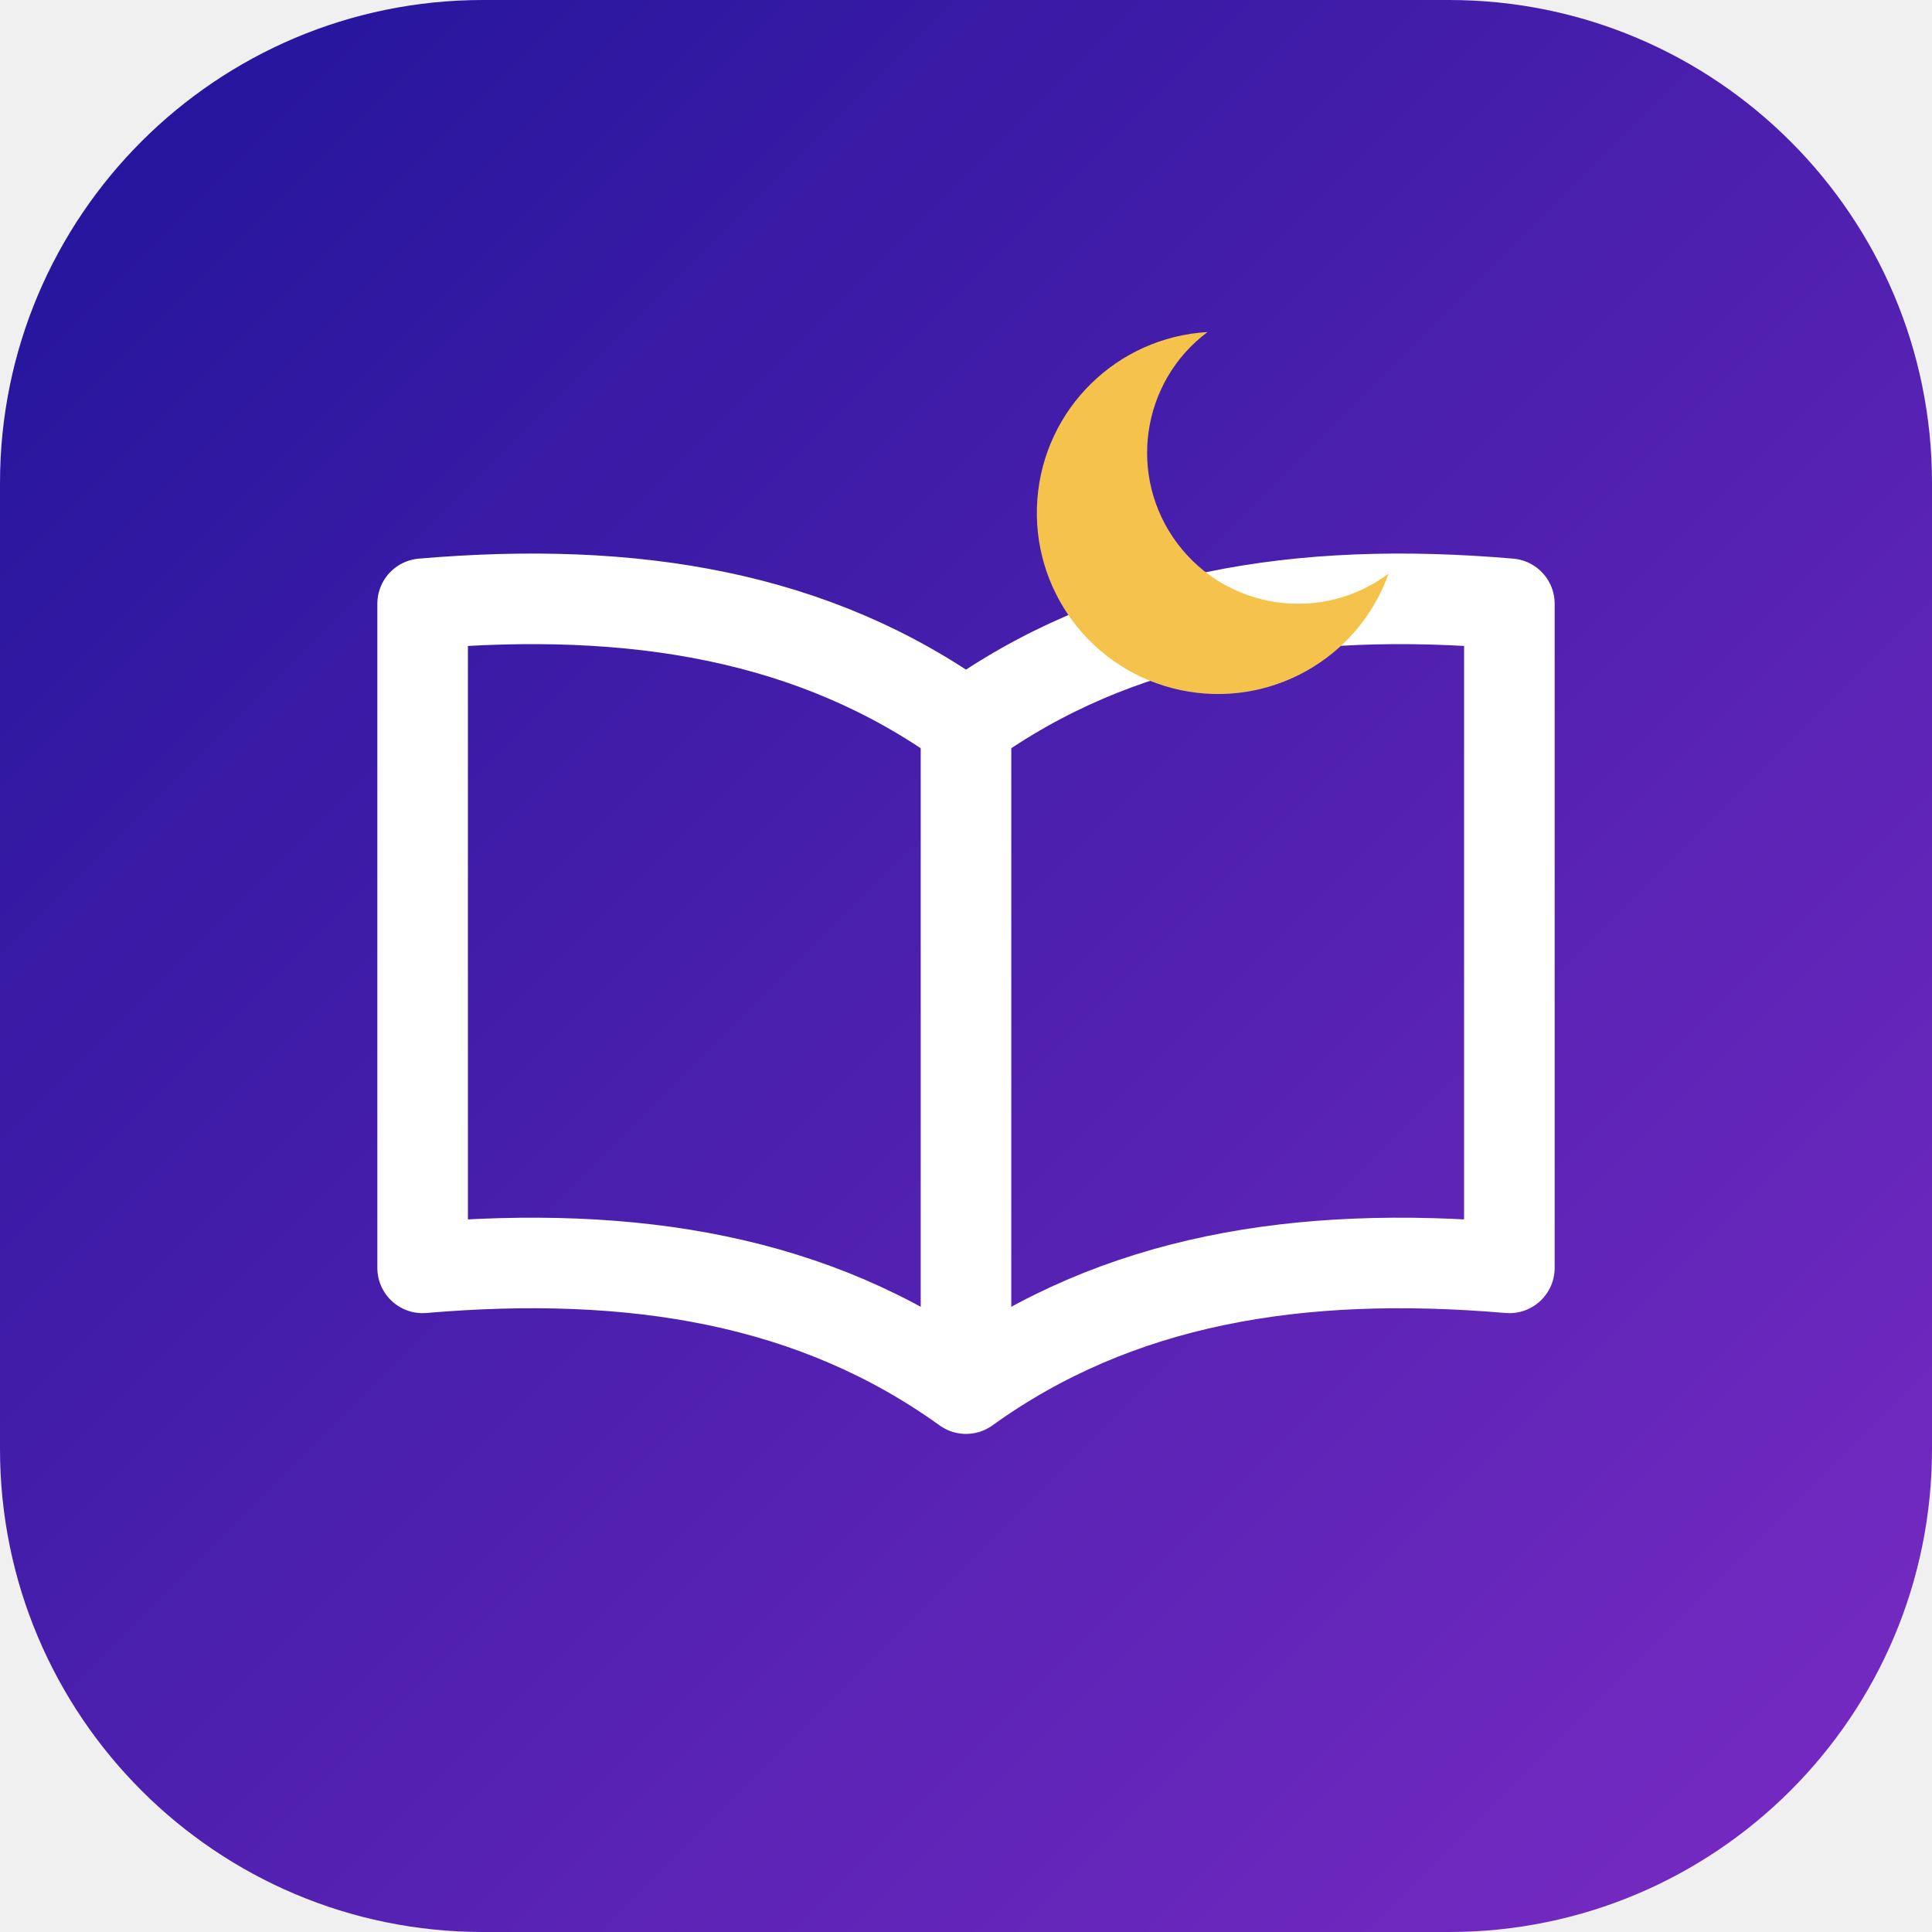
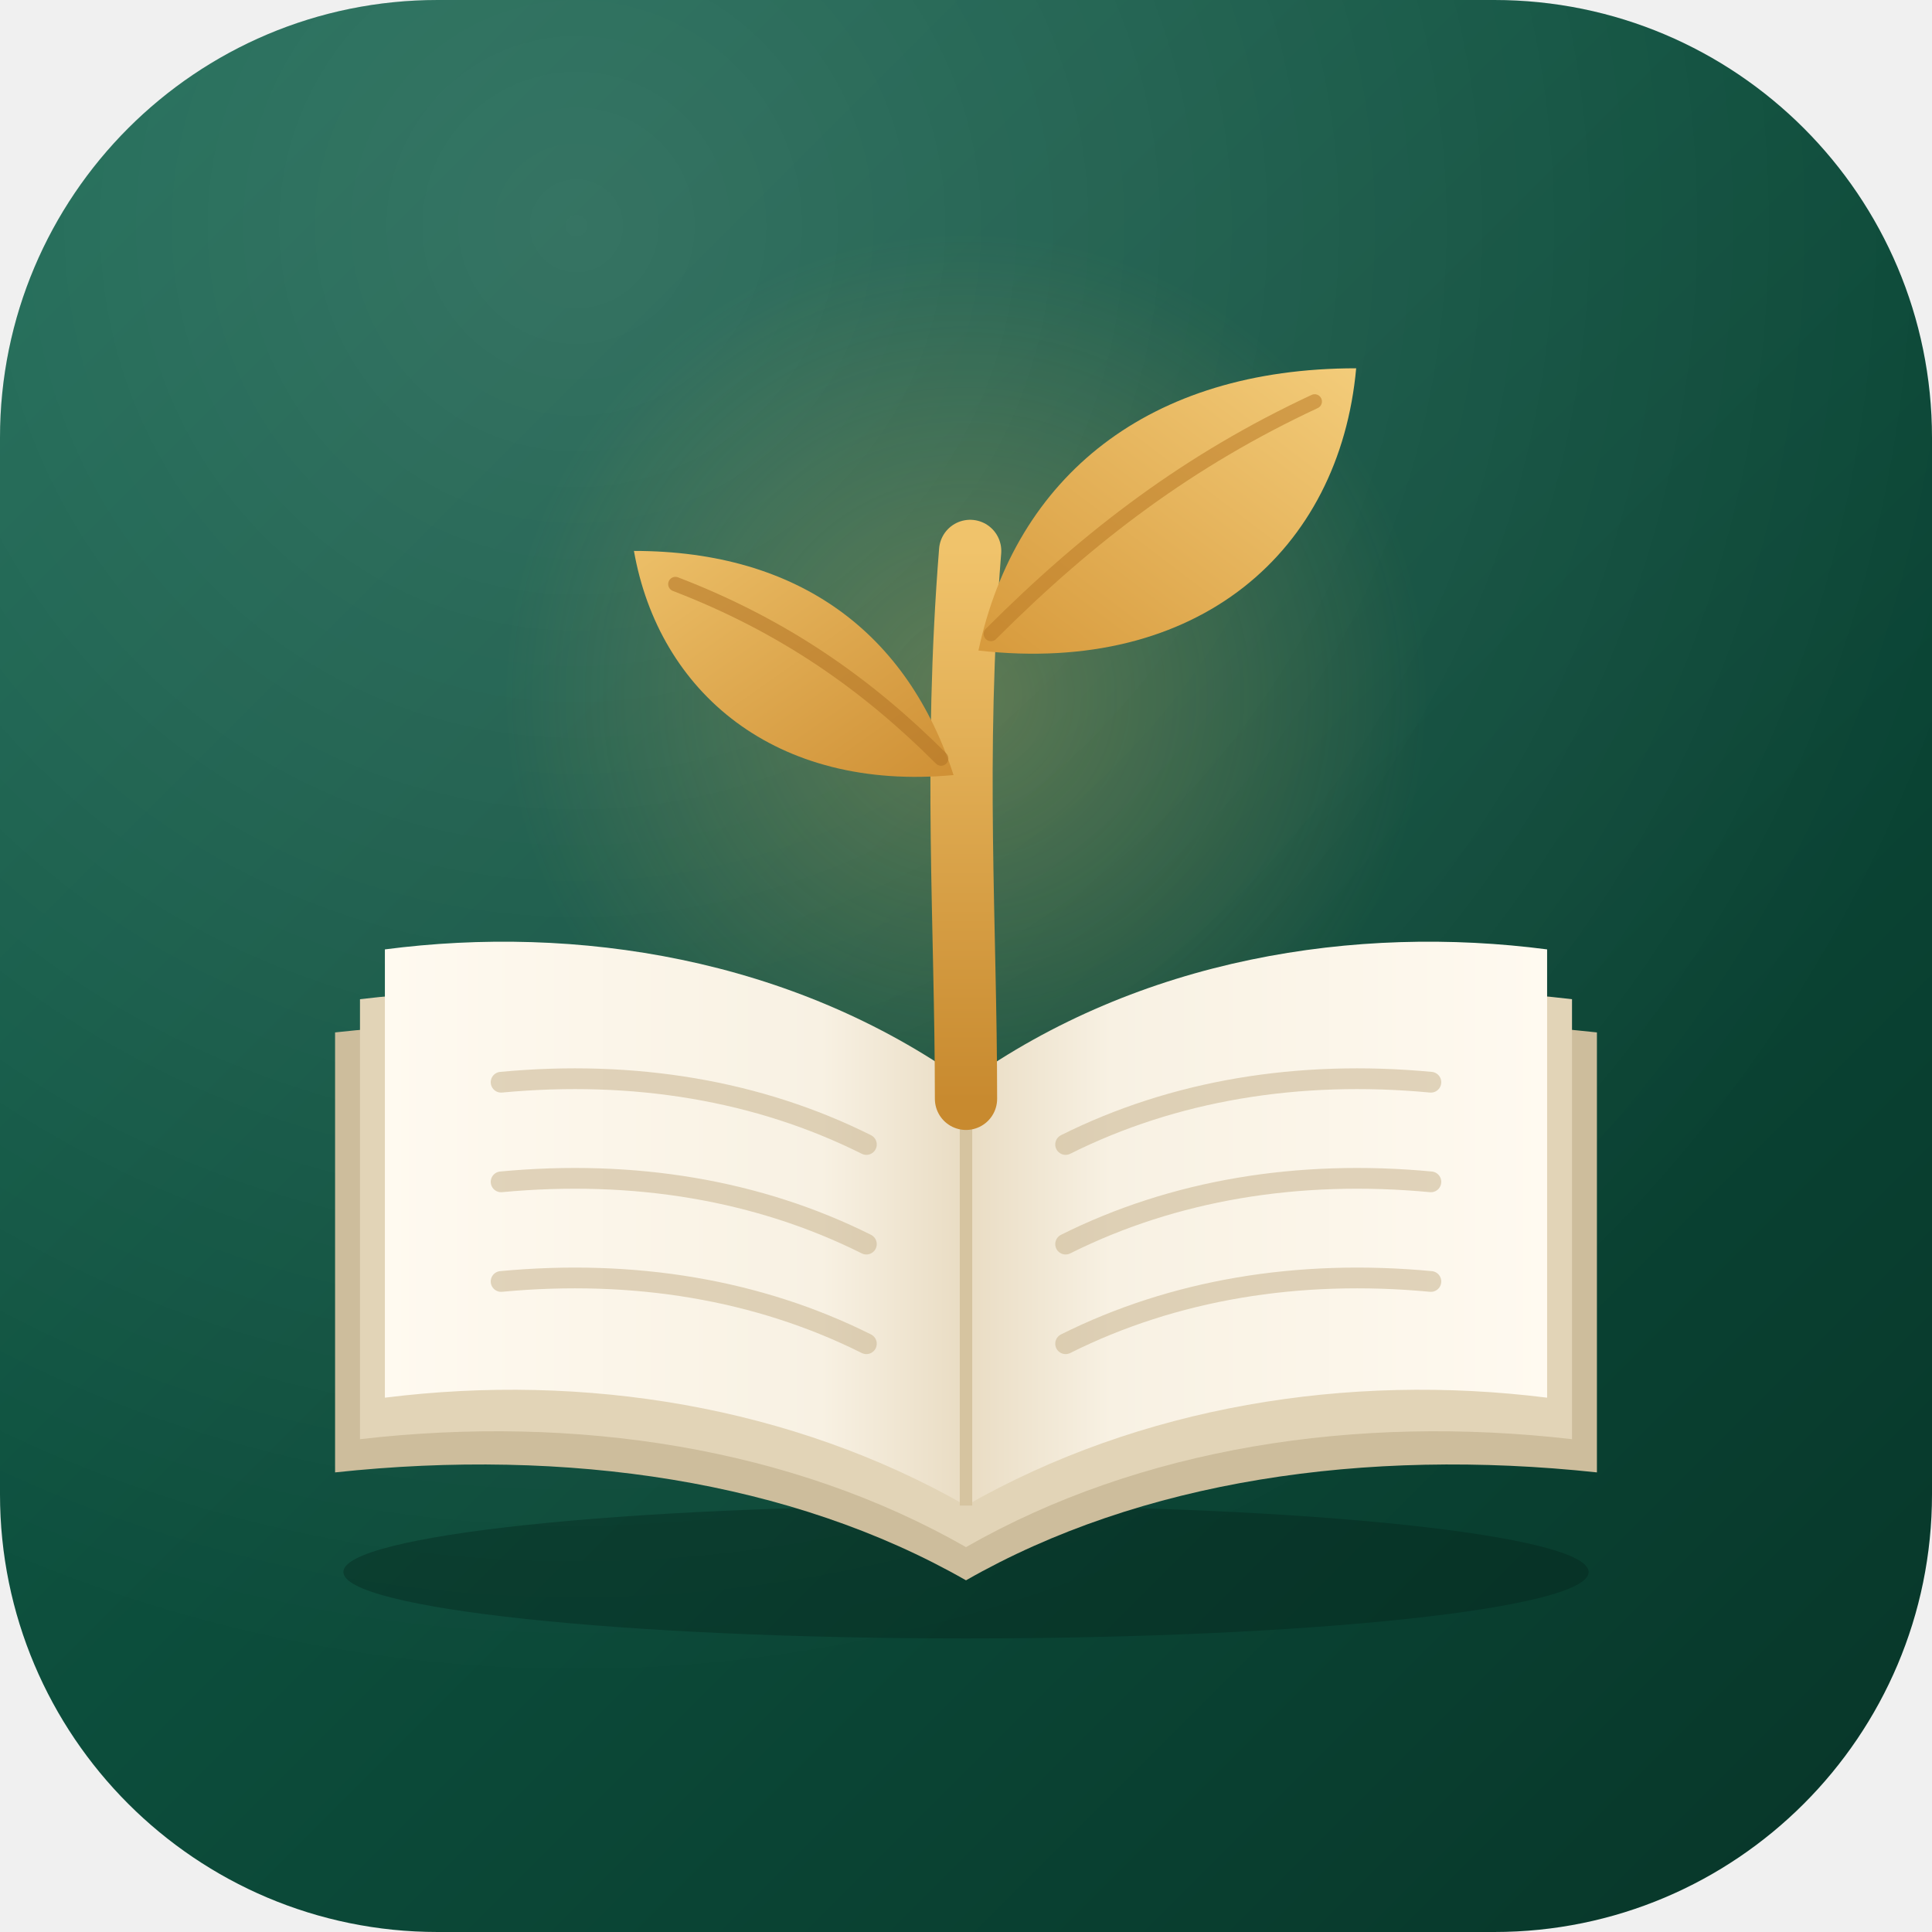
- <svg xmlns="http://www.w3.org/2000/svg" viewBox="0 0 64 64">
+ <svg xmlns="http://www.w3.org/2000/svg" viewBox="0 0 512 512">
  <defs>
-     <linearGradient id="g" x1="0" y1="0" x2="1" y2="1">
-       <stop offset="0" stop-color="#20149a" />
-       <stop offset="1" stop-color="#7a2bc4" />
+     <linearGradient id="bg" x1="0" y1="0" x2="1" y2="1">
+       <stop offset="0" stop-color="#11634d" />
+       <stop offset="1" stop-color="#073528" />
+     </linearGradient>
+     <radialGradient id="shine" cx=".3" cy=".12" r=".75">
+       <stop offset="0" stop-color="#fff" stop-opacity=".16" />
+       <stop offset="1" stop-color="#fff" stop-opacity="0" />
+     </radialGradient>
+     <radialGradient id="glow" cx=".5" cy=".42" r=".32">
+       <stop offset="0" stop-color="#e9b860" stop-opacity=".30" />
+       <stop offset="1" stop-color="#e9b860" stop-opacity="0" />
+     </radialGradient>
+     <linearGradient id="gold" x1="0" y1="0" x2="0" y2="1">
+       <stop offset="0" stop-color="#f0c36b" />
+       <stop offset="1" stop-color="#c88a2f" />
+     </linearGradient>
+     <linearGradient id="leafR" x1="0" y1="1" x2="1" y2="0">
+       <stop offset="0" stop-color="#d79a3c" />
+       <stop offset="1" stop-color="#f3cc7a" />
+     </linearGradient>
+     <linearGradient id="leafL" x1="1" y1="1" x2="0" y2="0">
+       <stop offset="0" stop-color="#cf9035" />
+       <stop offset="1" stop-color="#ecbf68" />
+     </linearGradient>
+     <linearGradient id="pageL" x1="1" y1="0" x2="0" y2="0">
+       <stop offset="0" stop-color="#e9dcc3" />
+       <stop offset=".25" stop-color="#f8f1e3" />
+       <stop offset="1" stop-color="#fffaf0" />
+     </linearGradient>
+     <linearGradient id="pageR" x1="0" y1="0" x2="1" y2="0">
+       <stop offset="0" stop-color="#e9dcc3" />
+       <stop offset=".25" stop-color="#f8f1e3" />
+       <stop offset="1" stop-color="#fffaf0" />
    </linearGradient>
  </defs>
-   <rect width="64" height="64" rx="16" fill="url(#g)" />
-   <path d="M32 46c-5-3.6-11-4.6-18-4V20c7-.6 13 .4 18 4 5-3.6 11-4.6 18-4v22c-7-.6-13 .4-18 4z" fill="none" stroke="#fff" stroke-width="3" stroke-linejoin="round" />
-   <path d="M32 24v22" stroke="#fff" stroke-width="3" />
-   <path d="M40 11a6 6 0 1 0 6 8 4.6 4.6 0 1 1-6-8z" fill="#f5c34b" />
+   <rect width="512" height="512" rx="116" fill="url(#bg)" />
+   <rect width="512" height="512" rx="116" fill="url(#shine)" />
+   <circle cx="256" cy="215" r="190" fill="url(#glow)" />
+   <g transform="translate(256 256) scale(1.1) translate(-256 -272)">
+     <ellipse cx="256" cy="418" rx="150" ry="16" fill="#021f17" opacity=".35" />
+     <path d="M256 318 C 214 290, 158 282, 104 288 L 104 394 C 160 388, 214 396, 256 420 C 298 396, 352 388, 408 394 L 408 288 C 354 282, 298 290, 256 318 Z" fill="#cdbd9c" />
+     <path d="M256 310 C 214 282, 160 274, 110 280 L 110 386 C 162 380, 214 388, 256 412 C 298 388, 350 380, 402 386 L 402 280 C 352 274, 298 282, 256 310 Z" fill="#e2d4b7" />
+     <path d="M256 300 C 214 270, 162 262, 116 268 L 116 376 C 164 370, 214 378, 256 402 Z" fill="url(#pageL)" />
+     <path d="M256 300 C 298 270, 350 262, 396 268 L 396 376 C 348 370, 298 378, 256 402 Z" fill="url(#pageR)" />
+     <g fill="none" stroke="#c9b58f" stroke-width="5" stroke-linecap="round" opacity=".55">
+       <path d="M144 300 C 176 297, 206 302, 232 315" />
+       <path d="M144 324 C 176 321, 206 326, 232 339" />
+       <path d="M144 348 C 176 345, 206 350, 232 363" />
+       <path d="M368 300 C 336 297, 306 302, 280 315" />
+       <path d="M368 324 C 336 321, 306 326, 280 339" />
+       <path d="M368 348 C 336 345, 306 350, 280 363" />
+     </g>
+     <path d="M256 300 L 256 402" stroke="#d6c4a0" stroke-width="3" />
+     <path d="M256 304 C 256 262, 253 222, 257 172" fill="none" stroke="url(#gold)" stroke-width="15" stroke-linecap="round" />
+     <path d="M259 196 C 268 154, 300 128, 350 128 C 346 172, 312 202, 259 196 Z" fill="url(#leafR)" />
+     <path d="M262 192 C 286 168, 310 150, 340 136" fill="none" stroke="#b97a26" stroke-width="3.5" stroke-linecap="round" opacity=".55" />
+     <path d="M253 226 C 242 192, 216 172, 176 172 C 182 206, 210 230, 253 226 Z" fill="url(#leafL)" />
+     <path d="M250 222 C 232 204, 212 190, 186 180" fill="none" stroke="#b07224" stroke-width="3.5" stroke-linecap="round" opacity=".55" />
+   </g>
</svg>
